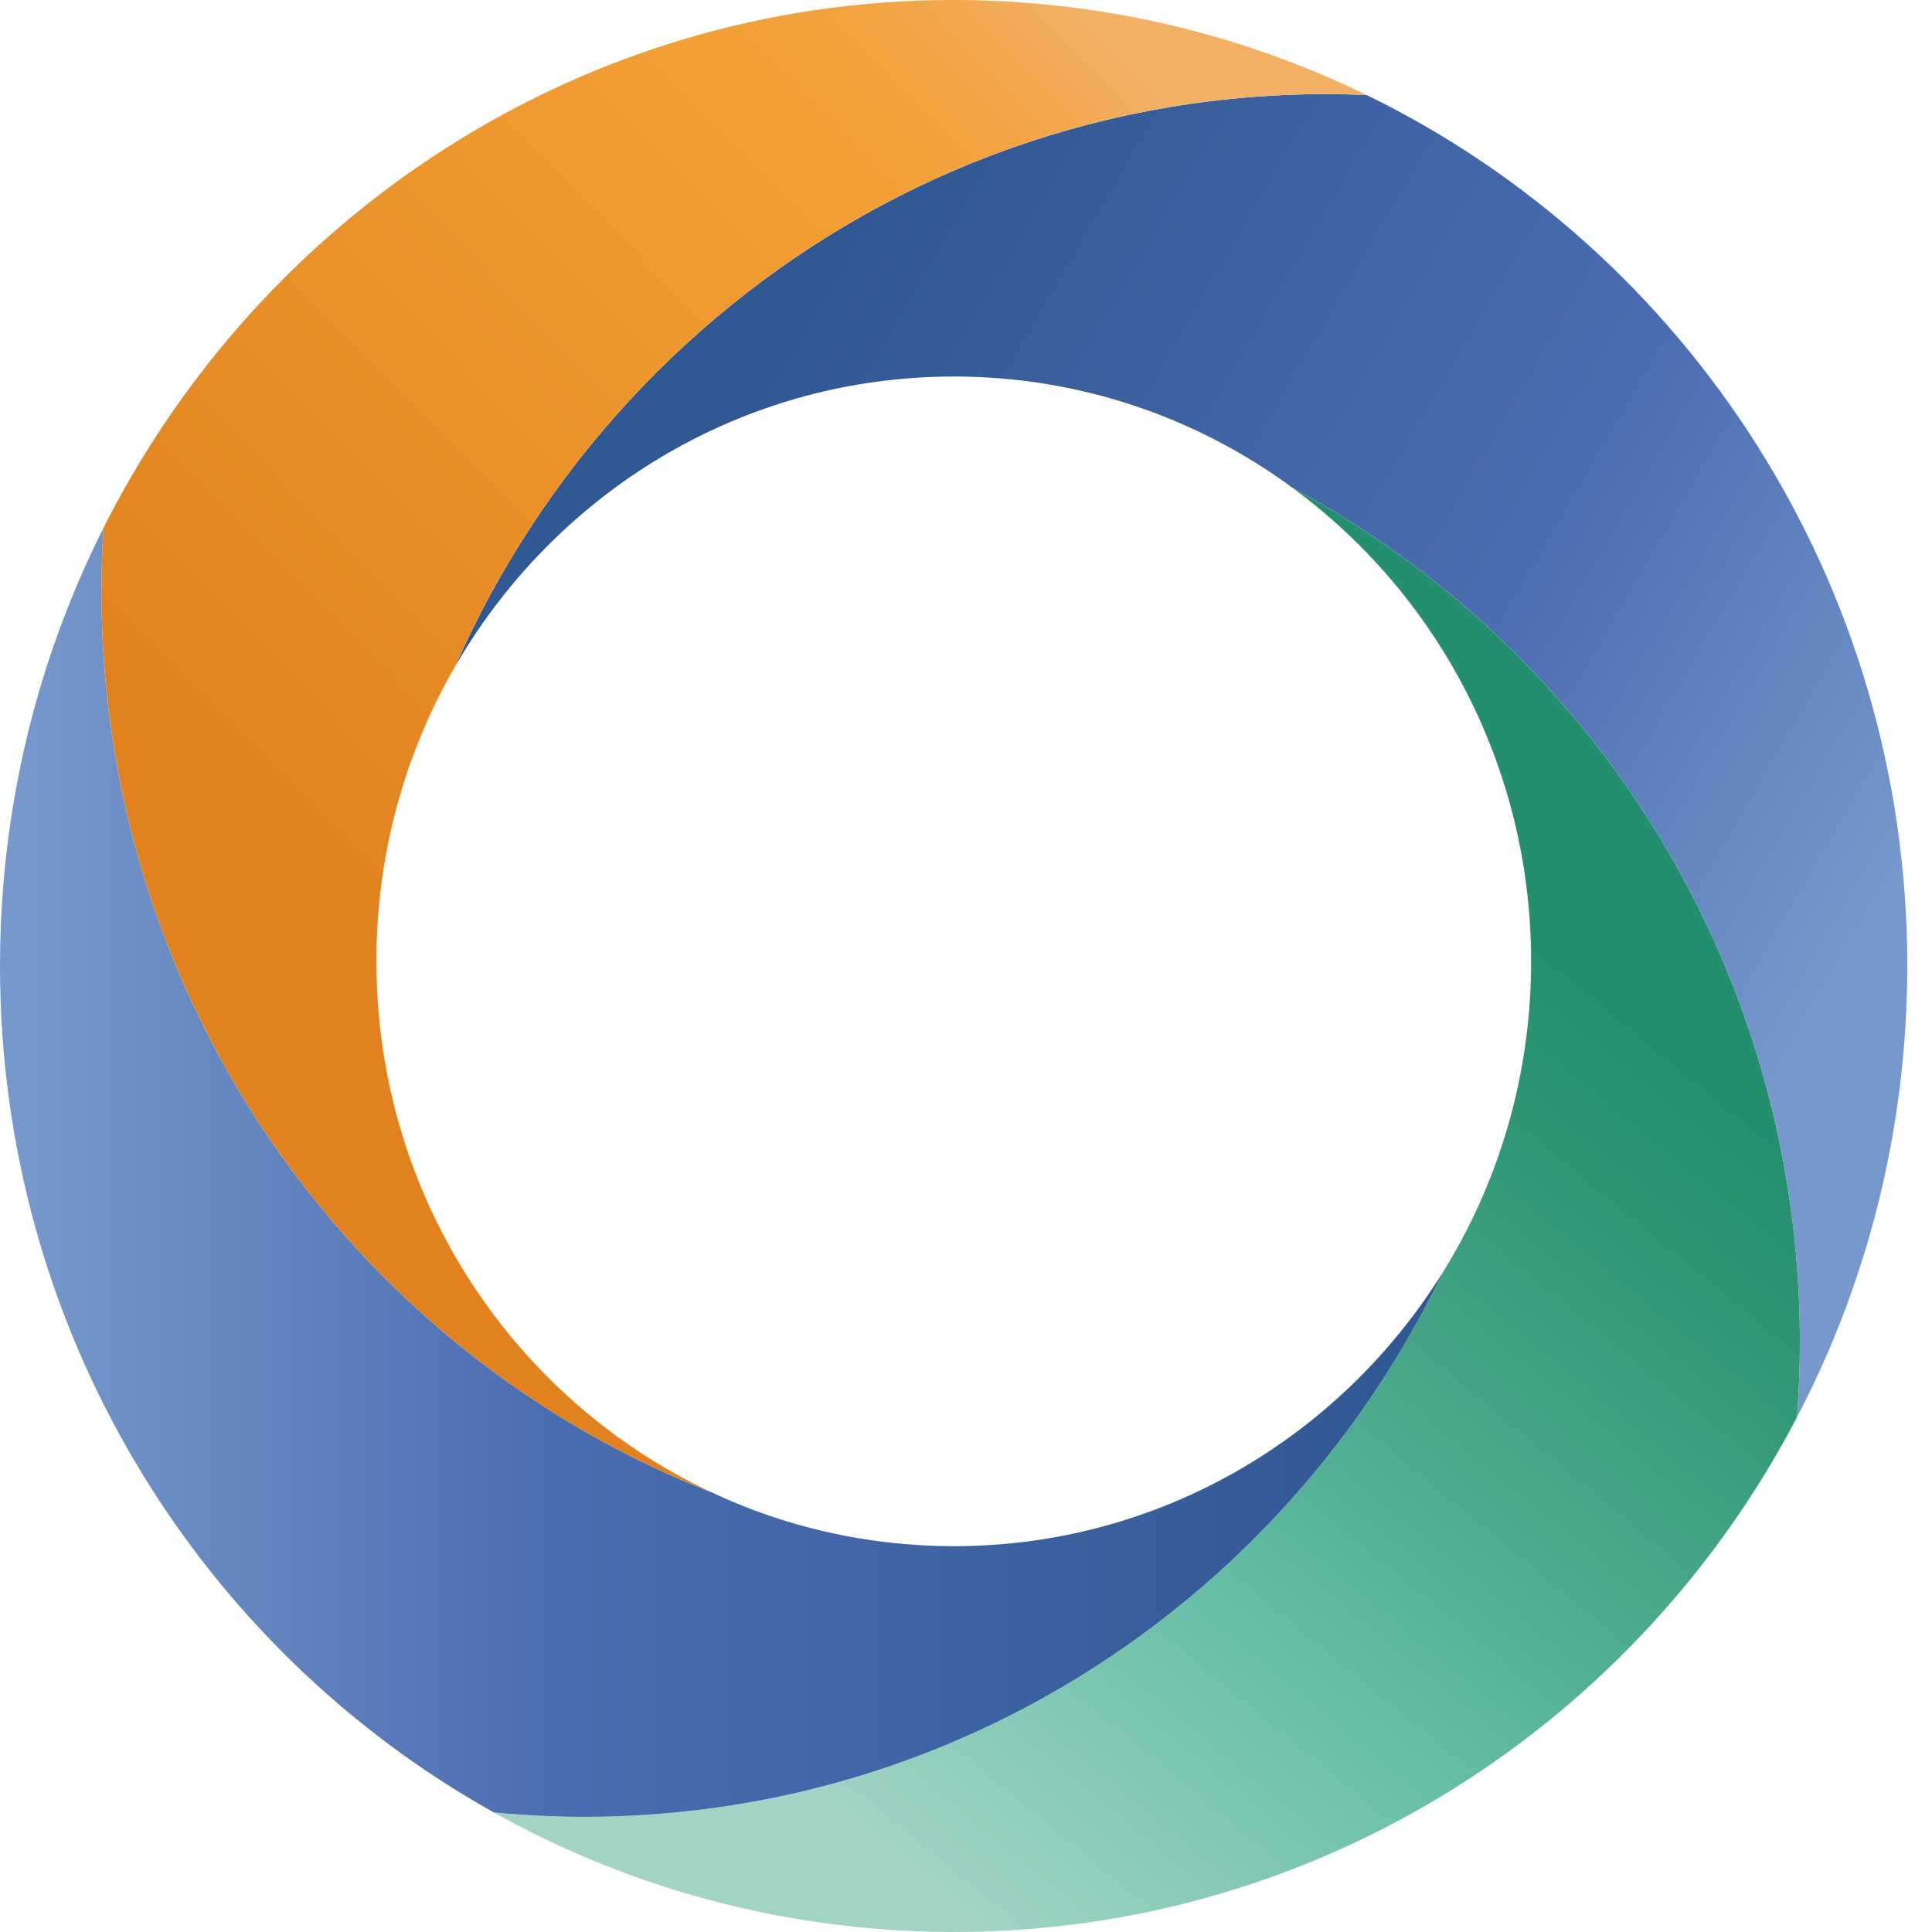
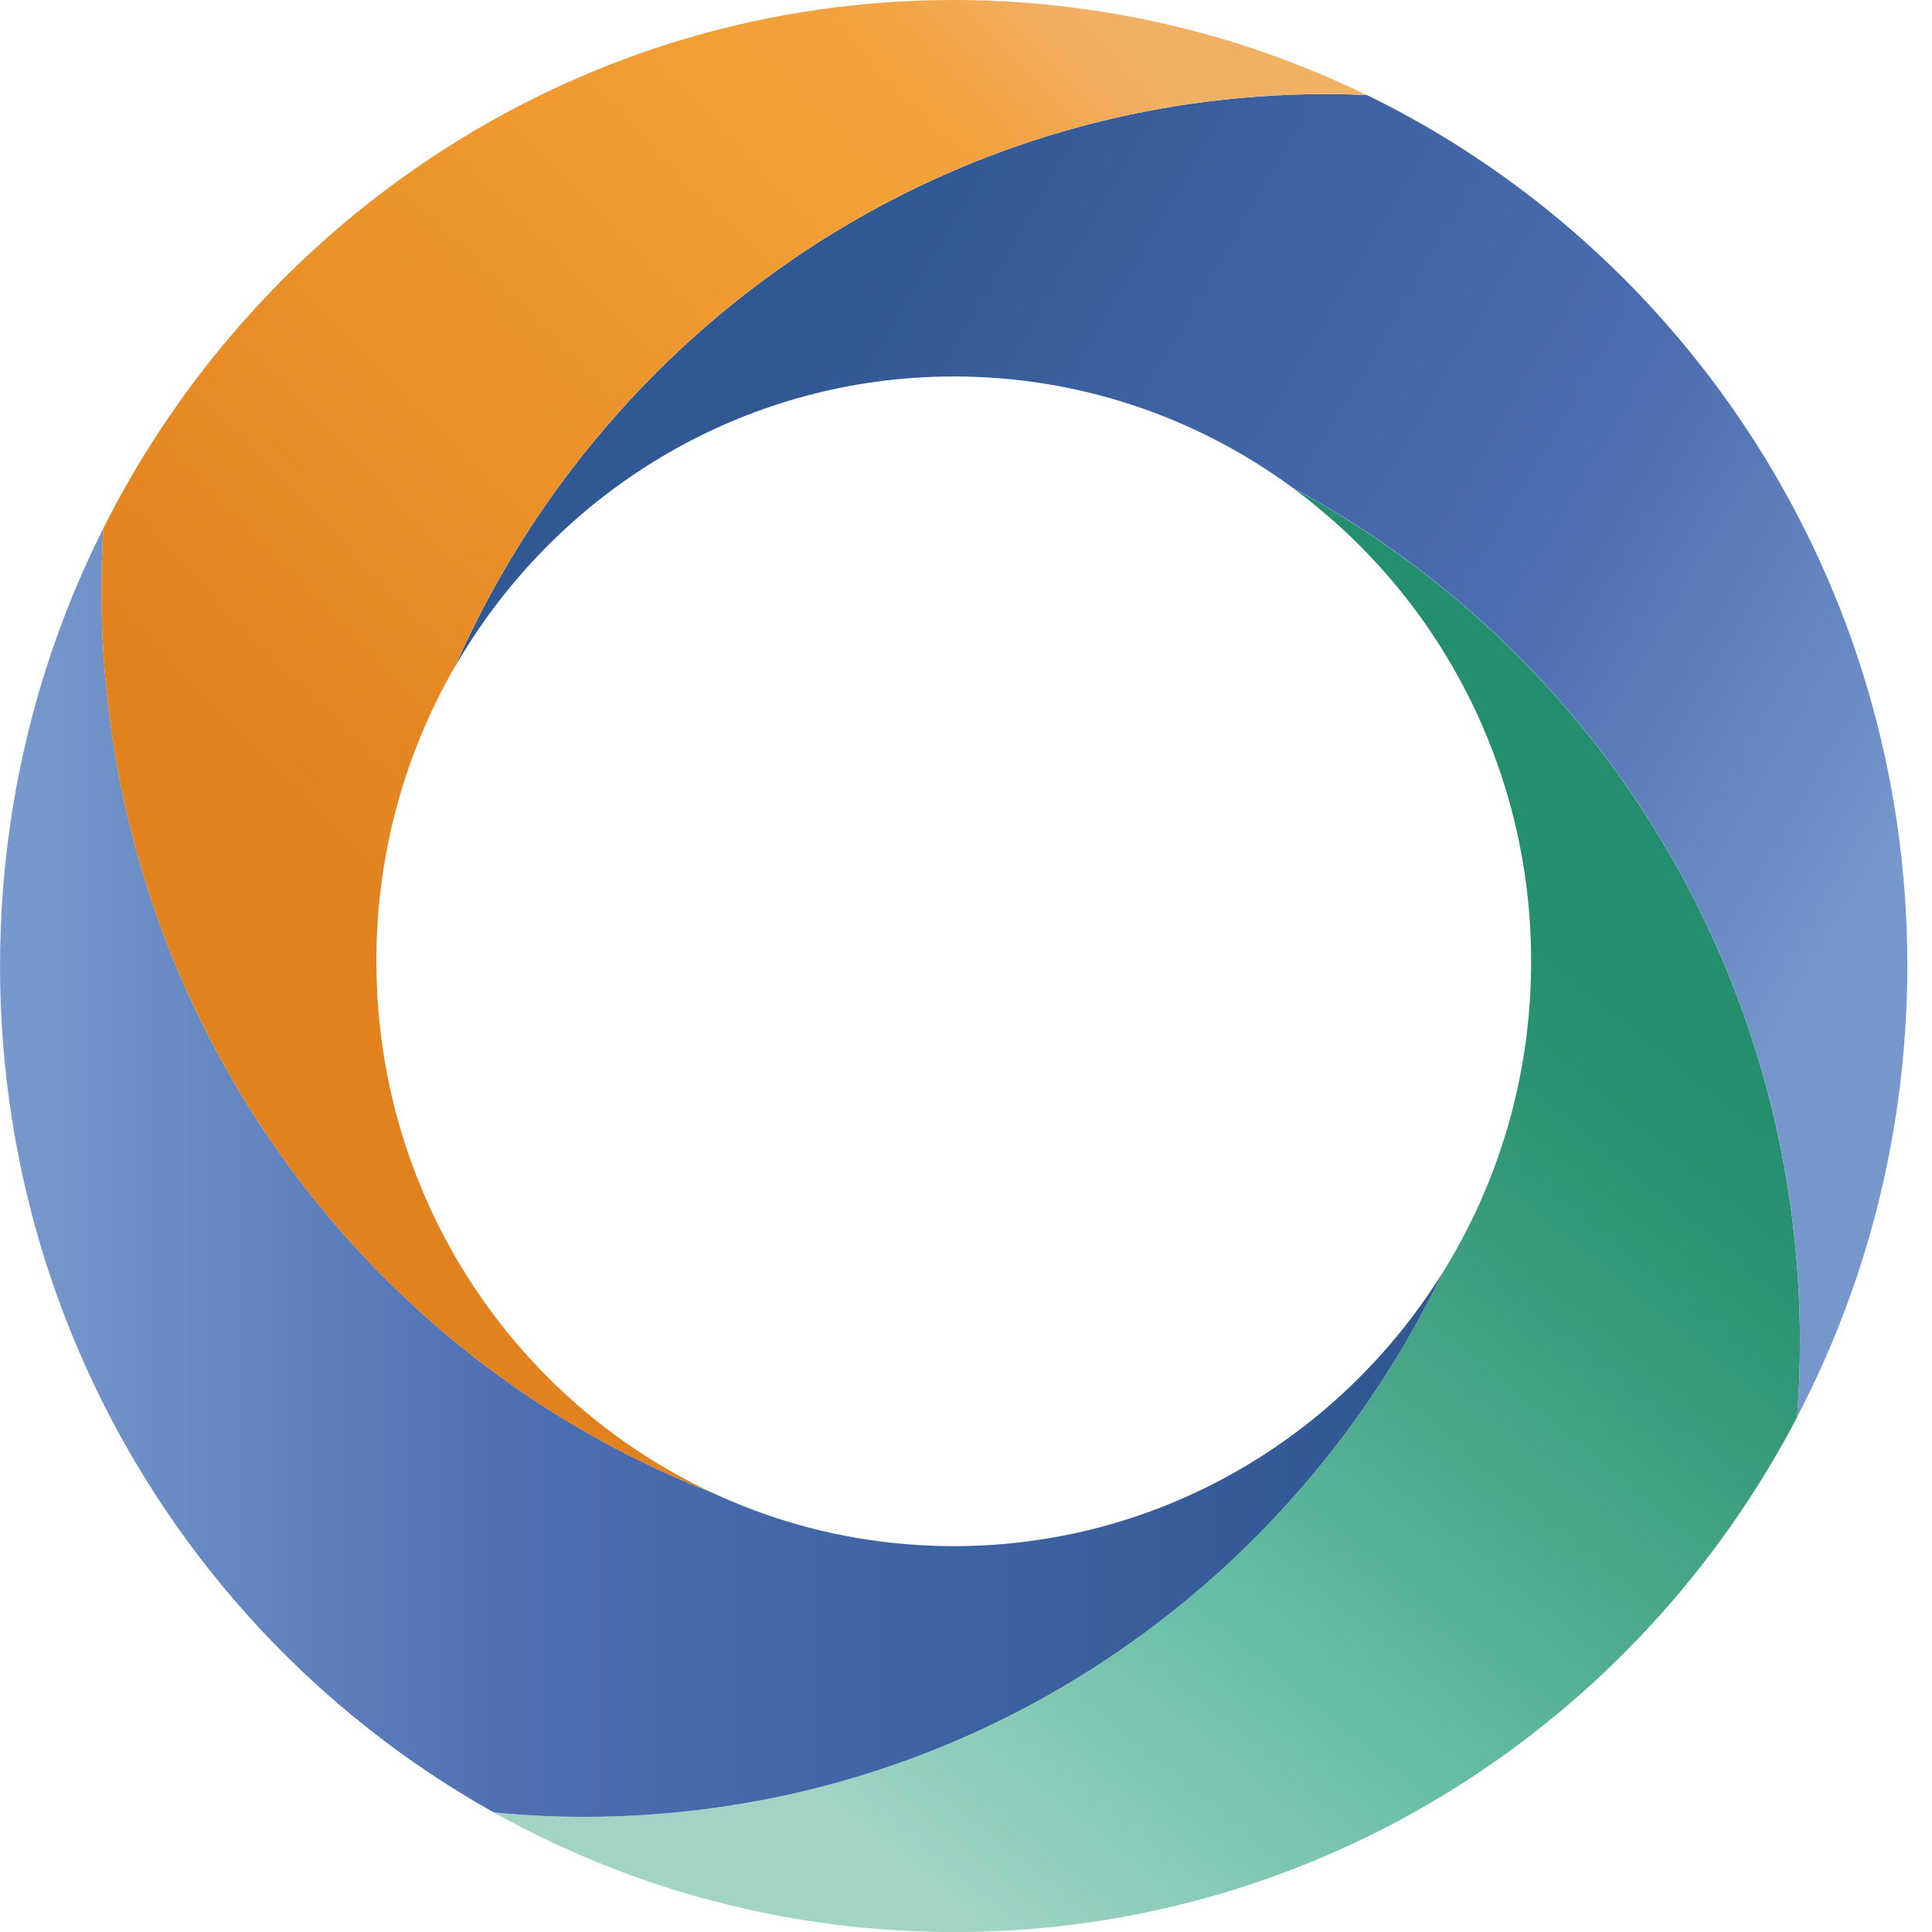
<svg xmlns="http://www.w3.org/2000/svg" width="43" height="43" viewBox="0 0 43 43" fill="none">
-   <path d="M39.851 26.843C39.192 22.095 37.005 17.846 33.806 14.622C32.326 13.13 30.628 11.859 28.768 10.858C31.986 13.223 34.078 17.063 34.078 21.398C34.078 21.457 34.077 21.515 34.077 21.573C34.044 24.049 33.33 26.359 32.113 28.317C31.067 30.499 29.667 32.475 27.989 34.168C24.829 37.358 20.682 39.542 16.051 40.216C15.058 40.361 14.042 40.437 13.009 40.437C12.328 40.437 11.656 40.403 10.991 40.339C13.779 41.896 16.95 42.836 20.324 42.979C20.623 42.993 20.923 43 21.225 43C29.367 43 36.436 38.357 39.996 31.541C40.038 30.986 40.06 30.427 40.06 29.86C40.06 28.835 39.989 27.829 39.851 26.843Z" fill="url(#paint0_linear)" />
-   <path d="M21.227 34.413C20.755 34.413 20.29 34.386 19.831 34.336C18.421 34.182 17.081 33.797 15.845 33.218C13.25 32.204 10.902 30.689 8.915 28.79C5.497 25.521 3.152 21.117 2.466 16.172C2.329 15.186 2.258 14.178 2.258 13.154C2.258 12.682 2.274 12.212 2.304 11.748C1.068 14.203 0.285 16.931 0.064 19.819C0.022 20.374 0 20.933 0 21.5C0 29.615 4.439 36.678 10.991 40.339C11.656 40.402 12.328 40.437 13.009 40.437C14.042 40.437 15.058 40.359 16.051 40.216C20.68 39.542 24.829 37.358 27.989 34.168C29.667 32.475 31.066 30.499 32.113 28.317C29.838 31.979 25.813 34.413 21.227 34.413Z" fill="url(#paint1_linear)" />
-   <path d="M30.418 2.115C30.118 2.102 29.819 2.094 29.516 2.094C28.483 2.094 27.467 2.171 26.474 2.315C21.58 3.027 17.226 5.429 14.005 8.919C12.408 10.649 11.092 12.648 10.126 14.84C12.21 11.227 15.963 8.722 20.315 8.413C20.616 8.391 20.921 8.38 21.228 8.38C24.045 8.38 26.651 9.3 28.768 10.857C30.63 11.857 32.326 13.129 33.806 14.62C37.005 17.844 39.192 22.095 39.851 26.842C39.988 27.828 40.06 28.835 40.06 29.86C40.06 30.425 40.038 30.986 39.996 31.541C41.358 28.935 42.205 26.01 42.404 22.906C42.433 22.441 42.45 21.972 42.45 21.5C42.45 12.961 37.536 5.586 30.418 2.115Z" fill="url(#paint2_linear)" />
-   <path d="M23.243 0.098C22.578 0.034 21.906 0 21.225 0C12.968 0 5.814 4.775 2.304 11.748C2.275 12.212 2.258 12.681 2.258 13.154C2.258 14.178 2.331 15.186 2.467 16.172C3.152 21.117 5.498 25.521 8.915 28.79C10.902 30.69 13.25 32.204 15.845 33.218C11.5 31.186 8.466 26.768 8.38 21.621C8.379 21.546 8.377 21.47 8.377 21.395C8.377 19.005 9.014 16.764 10.125 14.838C11.091 12.646 12.409 10.648 14.004 8.918C17.225 5.428 21.579 3.025 26.473 2.313C27.466 2.168 28.482 2.093 29.515 2.093C29.817 2.093 30.117 2.1 30.416 2.114C28.211 1.041 25.793 0.34 23.243 0.098Z" fill="url(#paint3_linear)" />
+   <path d="M39.851 26.843c-.659-4.748-2.846-8.998-6.045-12.221-1.48-1.492-3.178-2.763-5.038-3.764 3.218 2.365 5.31 6.205 5.31 10.54l-.001.175c-.032 2.476-.747 4.787-1.964 6.745-1.046 2.182-2.446 4.158-4.123 5.851-3.161 3.19-7.308 5.374-11.938 6.048-.994.145-2.009.221-3.042.221-.681 0-1.353-.034-2.018-.098 2.788 1.557 5.959 2.497 9.333 2.641.3.013.599.021.902.021 8.142 0 15.211-4.643 18.77-11.459.042-.555.064-1.115.064-1.681 0-1.024-.072-2.031-.209-3.017z" fill="url(#a)" />
+   <path d="M21.227 34.413c-.472 0-.937-.027-1.396-.077-1.41-.154-2.75-.539-3.986-1.117-2.595-1.014-4.943-2.53-6.93-4.429-3.418-3.268-5.763-7.673-6.448-12.618-.137-.986-.209-1.994-.209-3.018 0-.472.016-.941.047-1.406-1.236 2.455-2.019 5.183-2.24 8.071-.042.555-.064 1.114-.064 1.681 0 8.115 4.439 15.178 10.991 18.839.665.064 1.337.098 2.018.098 1.033 0 2.049-.077 3.042-.221 4.629-.673 8.777-2.858 11.938-6.048 1.677-1.693 3.077-3.669 4.123-5.851-2.275 3.662-6.299 6.095-10.886 6.095z" fill="url(#b)" />
+   <path d="M30.418 2.115c-.3-.013-.599-.021-.902-.021-1.033 0-2.049.077-3.042.221-4.893.712-9.248 3.114-12.468 6.604-1.597 1.73-2.914 3.728-3.879 5.92 2.084-3.613 5.837-6.117 10.189-6.427.301-.022.606-.033.913-.033 2.817 0 5.422.919 7.54 2.476 1.862 1.001 3.558 2.272 5.038 3.764 3.199 3.224 5.386 7.474 6.045 12.221.137.986.209 1.994.209 3.018 0 .565-.022 1.126-.064 1.681 1.362-2.607 2.209-5.531 2.408-8.635.029-.465.047-.934.047-1.406 0-8.539-4.914-15.914-12.033-19.385z" fill="url(#c)" />
+   <path d="M23.243.098c-.665-.064-1.337-.098-2.018-.098-8.257 0-15.411 4.775-18.921 11.748-.029.465-.047.934-.047 1.406 0 1.024.073 2.032.209 3.018.685 4.945 3.032 9.35 6.448 12.618 1.987 1.901 4.335 3.415 6.93 4.429-4.346-2.032-7.379-6.45-7.465-11.597l-.003-.227c0-2.39.637-4.631 1.748-6.557.966-2.192 2.284-4.19 3.88-5.92 3.22-3.49 7.575-5.892 12.468-6.604.994-.145 2.009-.221 3.042-.221.302 0 .602.007.901.021-2.205-1.073-4.623-1.773-7.173-2.016z" fill="url(#d)" />
  <defs>
-     <linearGradient id="paint0_linear" x1="18.643" y1="41.171" x2="35.709" y2="20.407" gradientUnits="userSpaceOnUse">
-       <stop offset="0.028" stop-color="#A1D4C5" />
-       <stop offset="0.382" stop-color="#62BDA4" />
-       <stop offset="0.573" stop-color="#4CA98C" />
-       <stop offset="0.81" stop-color="#309676" />
-       <stop offset="0.948" stop-color="#238F6E" />
+     <linearGradient id="a" x1="18.643" y1="41.171" x2="35.709" y2="20.407" gradientUnits="userSpaceOnUse">
+       <stop offset=".028" stop-color="#A1D4C5" />
+       <stop offset=".382" stop-color="#62BDA4" />
+       <stop offset=".573" stop-color="#4CA98C" />
+       <stop offset=".81" stop-color="#309676" />
+       <stop offset=".948" stop-color="#238F6E" />
    </linearGradient>
-     <linearGradient id="paint1_linear" x1="0" y1="26.092" x2="32.112" y2="26.092" gradientUnits="userSpaceOnUse">
-       <stop offset="0.014" stop-color="#7698CC" />
-       <stop offset="0.382" stop-color="#4B6DB1" />
-       <stop offset="0.96" stop-color="#305893" />
+     <linearGradient id="b" y1="26.092" x2="32.112" y2="26.092" gradientUnits="userSpaceOnUse">
+       <stop offset=".014" stop-color="#7698CC" />
+       <stop offset=".382" stop-color="#4B6DB1" />
+       <stop offset=".96" stop-color="#305893" />
    </linearGradient>
-     <linearGradient id="paint2_linear" x1="41.754" y1="21.276" x2="16.683" y2="6.669" gradientUnits="userSpaceOnUse">
-       <stop offset="0.014" stop-color="#7698CC" />
-       <stop offset="0.382" stop-color="#4B6DB1" />
-       <stop offset="0.96" stop-color="#305893" />
+     <linearGradient id="c" x1="41.754" y1="21.276" x2="16.683" y2="6.669" gradientUnits="userSpaceOnUse">
+       <stop offset=".014" stop-color="#7698CC" />
+       <stop offset=".382" stop-color="#4B6DB1" />
+       <stop offset=".96" stop-color="#305893" />
    </linearGradient>
-     <linearGradient id="paint3_linear" x1="27.861" y1="2.848" x2="7.614" y2="22.675" gradientUnits="userSpaceOnUse">
-       <stop offset="0.036" stop-color="#F2B065" />
-       <stop offset="0.093" stop-color="#F2A951" />
-       <stop offset="0.156" stop-color="#F2A341" />
-       <stop offset="0.221" stop-color="#F2A037" />
-       <stop offset="0.29" stop-color="#F29E34" />
-       <stop offset="0.937" stop-color="#E1821E" />
+     <linearGradient id="d" x1="27.861" y1="2.848" x2="7.614" y2="22.675" gradientUnits="userSpaceOnUse">
+       <stop offset=".036" stop-color="#F2B065" />
+       <stop offset=".093" stop-color="#F2A951" />
+       <stop offset=".156" stop-color="#F2A341" />
+       <stop offset=".221" stop-color="#F2A037" />
+       <stop offset=".29" stop-color="#F29E34" />
+       <stop offset=".937" stop-color="#E1821E" />
    </linearGradient>
  </defs>
</svg>
